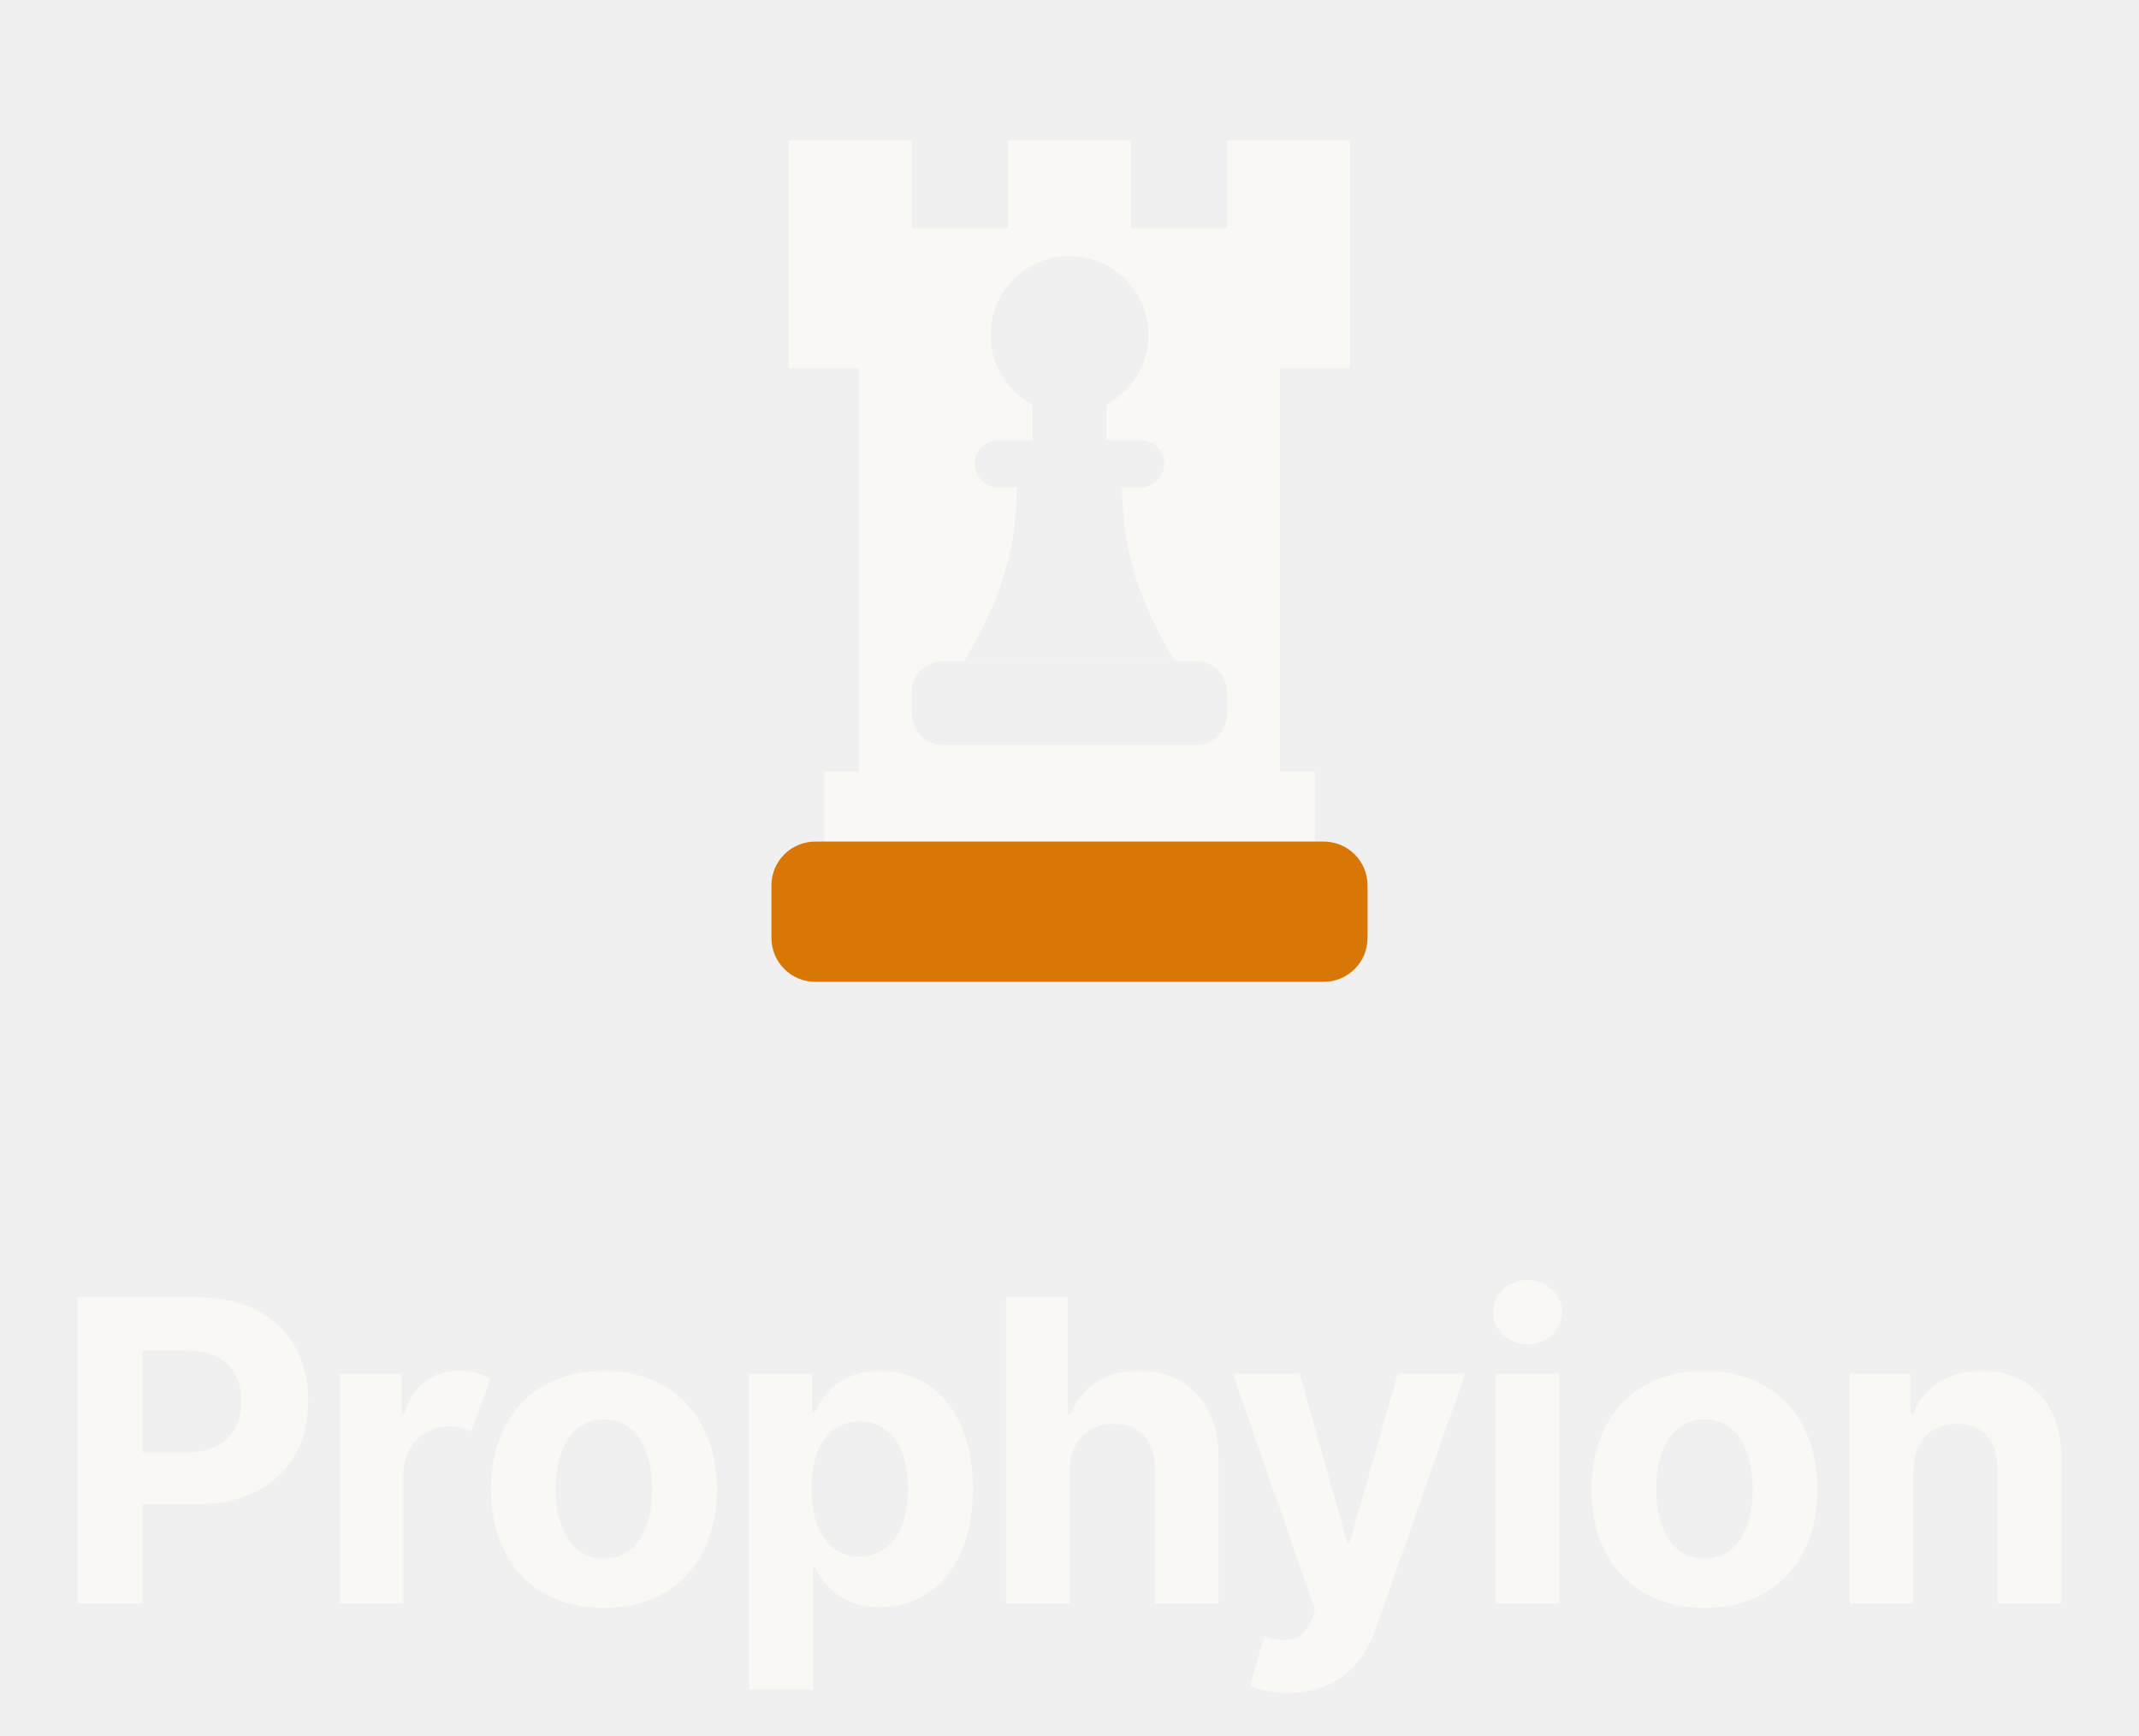
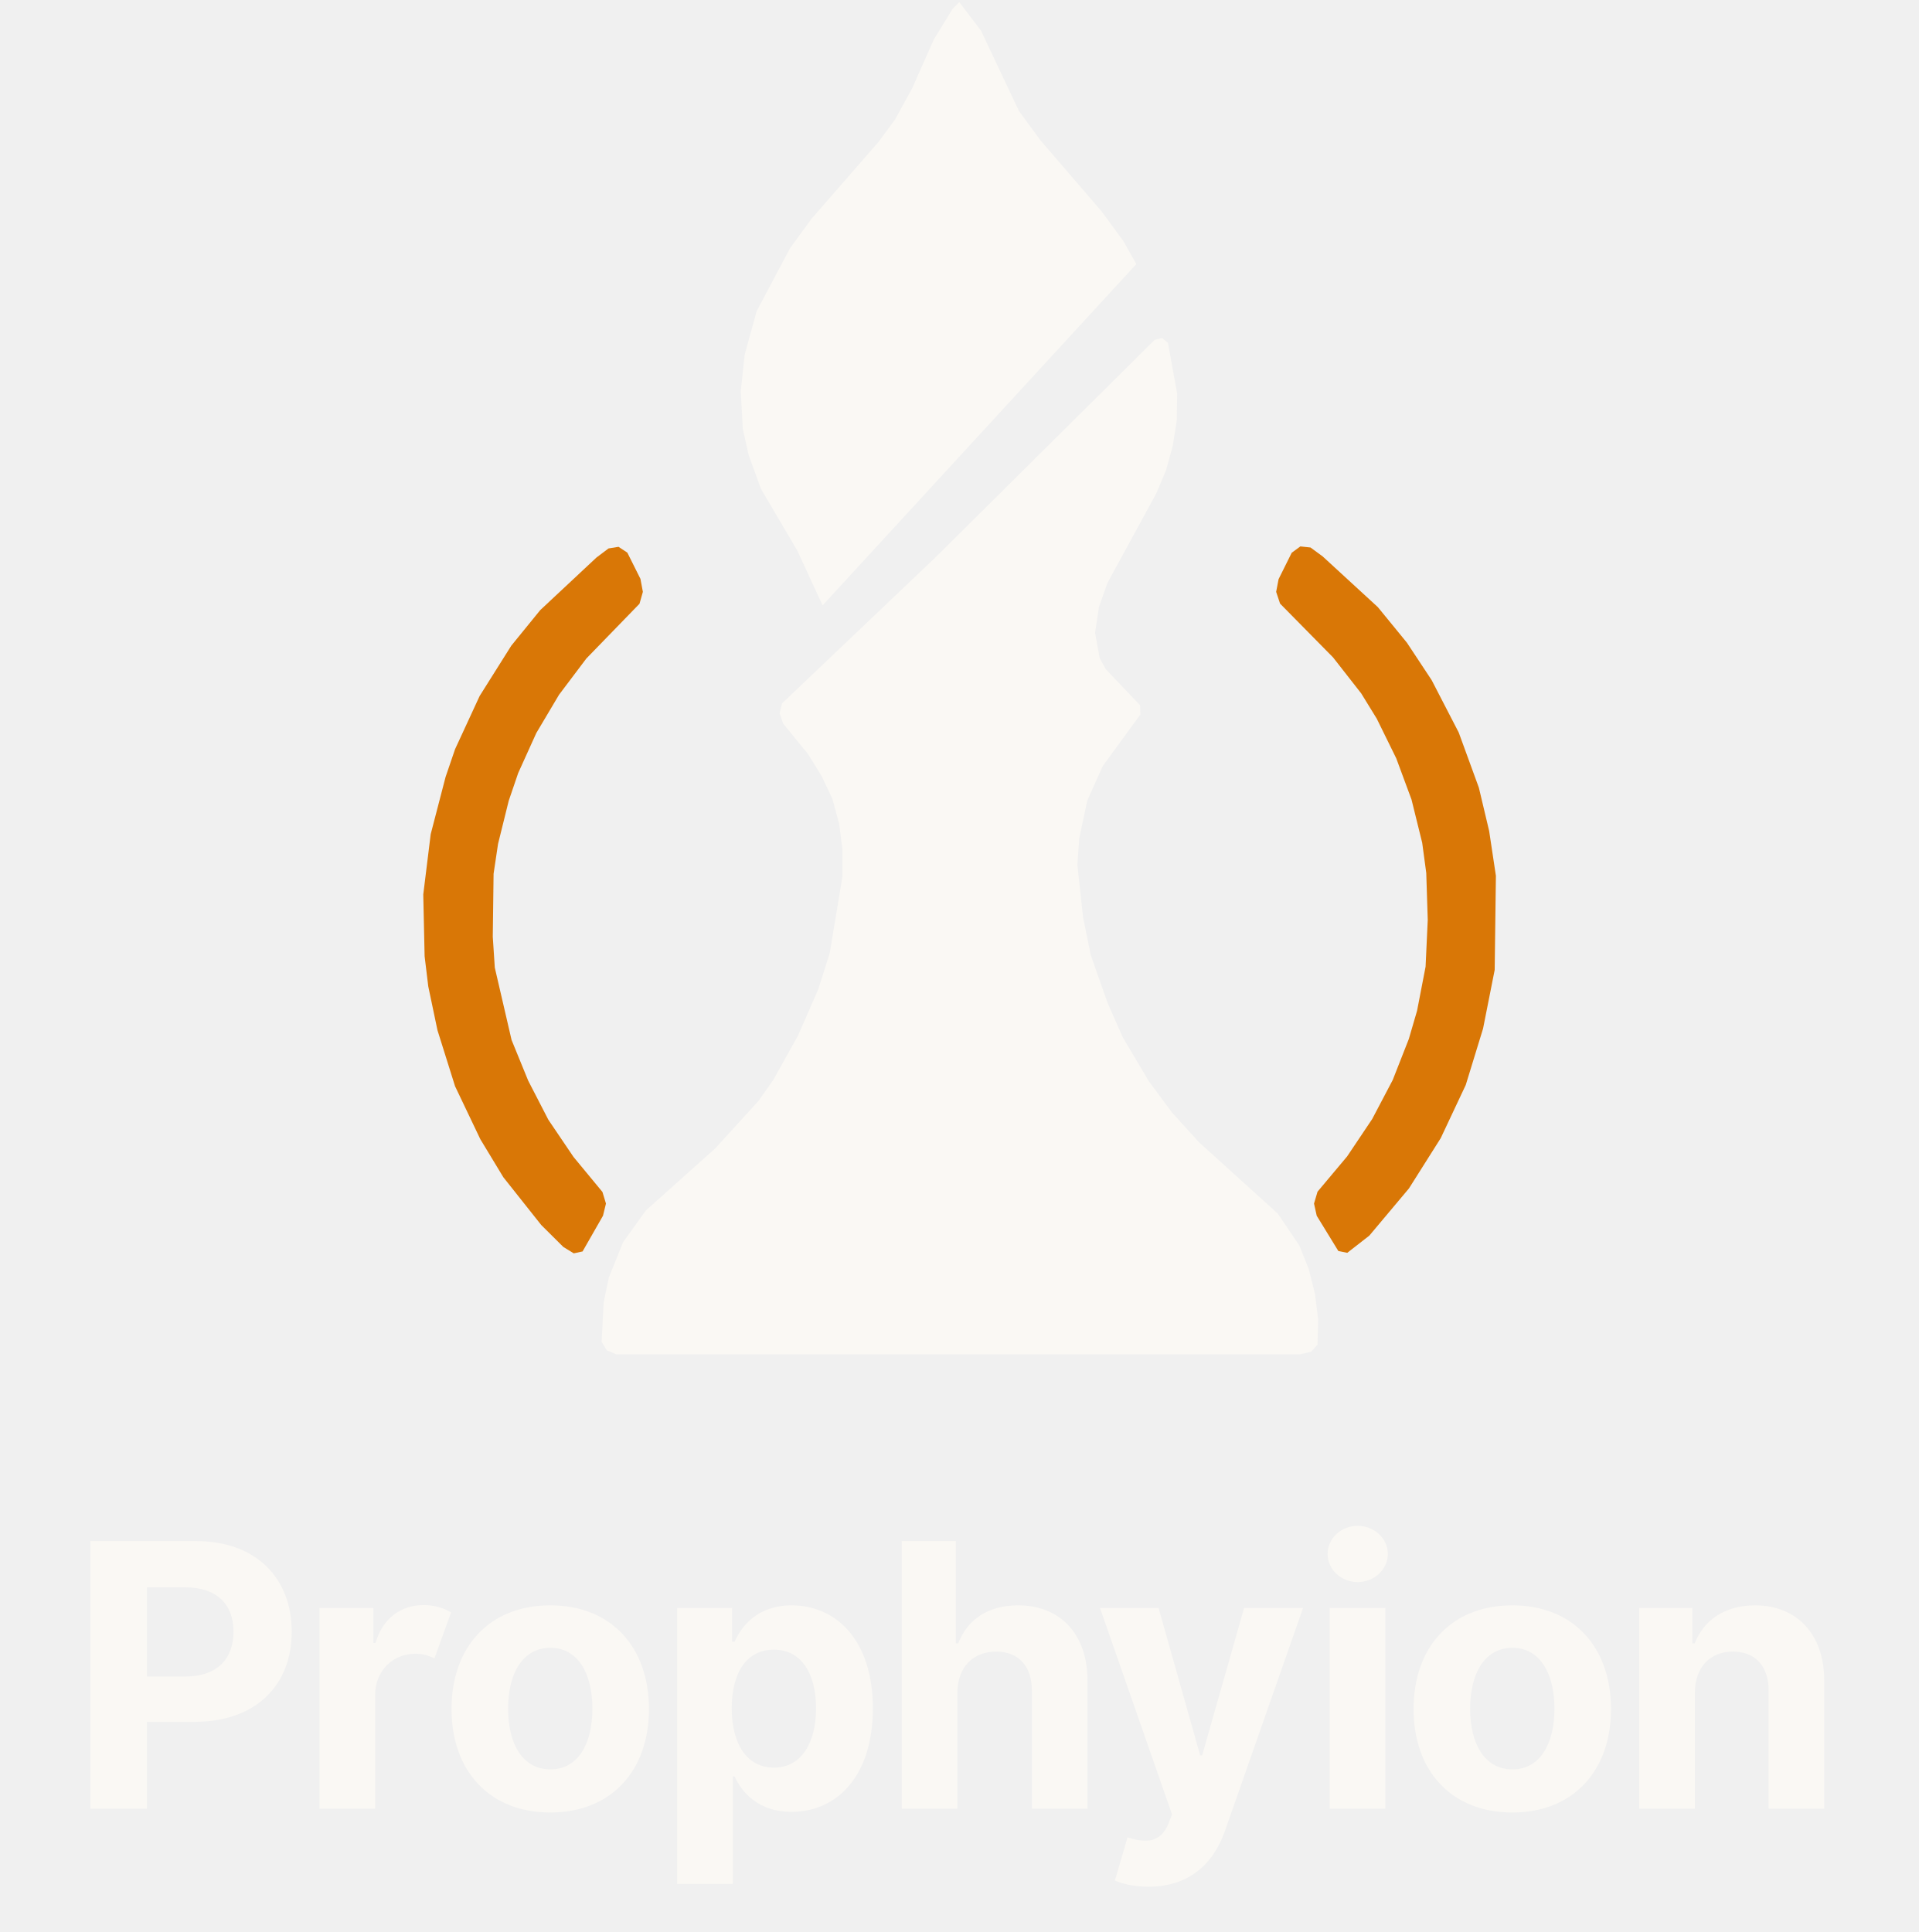
- <svg xmlns="http://www.w3.org/2000/svg" width="122" height="99" viewBox="0 0 122 99" role="img" aria-label="Prophyion">
-   <g transform="translate(29 0)">
-     <mask id="promo-hole" maskUnits="userSpaceOnUse" x="0" y="0" width="64" height="64">
-       <rect width="64" height="64" fill="#fff" />
-       <g transform="translate(12.8 10.1) scale(0.6)">
-         <circle cx="32" cy="15" r="7.5" fill="#000" />
-         <rect x="28.5" y="20" width="7" height="6" fill="#000" />
-         <rect x="23" y="25" width="18" height="4.5" rx="2.25" fill="#000" />
-         <path fill="#000" d="M27 29.5H37C37 36 39 41 42 46H22C25 41 27 36 27 29.5Z" />
-         <rect x="17" y="46" width="30" height="8" rx="3" fill="#000" />
-       </g>
-     </mask>
-     <g mask="url(#promo-hole)">
-       <path fill="#FAF8F4" d="M16 8H23V13H28.5V8H35.5V13H41V8H48V21H16Z" />
-       <rect x="20" y="21" width="24" height="23" fill="#FAF8F4" />
-       <rect x="18" y="44" width="28" height="4" fill="#FAF8F4" />
-       <rect x="15" y="48" width="34" height="8" rx="2.5" fill="#D97706" />
+ <svg xmlns="http://www.w3.org/2000/svg" width="142" height="143" viewBox="0 0 141.88 142.56" role="img" aria-label="Prophyion">
+   <g transform="translate(30.94 0)">
+     <path fill="#FAF8F4" d="M55.00 24.84L54.44 24.98L38.30 41.00L26.89 51.86L26.71 52.59L26.98 53.36L28.83 55.63L29.82 57.24L30.62 58.93L31.11 60.75L31.36 62.66L31.36 64.65L30.42 70.32L29.57 73.00L28.07 76.43L26.24 79.71L25.14 81.27L21.94 84.78L16.82 89.36L15.14 91.70L14.09 94.30L13.70 96.16L13.55 99.07L13.93 99.70L14.64 100.00L65.19 100.00L66.01 99.81L66.49 99.28L66.54 97.45L66.30 95.53L65.84 93.69L65.15 91.96L63.55 89.59L57.73 84.32L55.74 82.13L54.02 79.81L52.09 76.56L50.96 74.00L49.72 70.47L49.15 67.67L48.73 63.80L48.87 61.84L49.46 59.05L50.61 56.49L53.39 52.68L53.37 52.00L50.83 49.33L50.38 48.51L50.04 46.63L50.33 44.72L50.95 42.96L54.55 36.36L55.28 34.64L55.78 32.83L56.08 30.93L56.11 28.96L55.43 25.20Z" />
+     <path fill="#FAF8F4" d="M40.00 0.00L39.50 0.50L38.11 2.77L36.51 6.38L35.24 8.69L34.03 10.33L29.08 16.01L27.48 18.20L25.01 22.86L24.13 26.06L23.84 28.78L23.99 31.56L24.43 33.52L25.33 35.99L28.02 40.56L29.89 44.61L53.09 19.37L52.12 17.65L50.52 15.47L46.01 10.23L44.41 8.05L41.60 2.10Z" />
+     <path fill="#D97706" d="M14.80 40.28L14.06 40.40L13.17 41.07L9.01 44.96L6.87 47.59L4.53 51.31L2.71 55.25L2.01 57.30L0.91 61.53L0.36 65.99L0.46 70.56L0.73 72.79L1.41 76.03L2.71 80.17L4.58 84.09L6.28 86.90L9.08 90.43L10.72 92.06L11.49 92.53L12.14 92.39L13.65 89.75L13.87 88.85L13.61 87.99L11.47 85.40L9.61 82.65L8.12 79.76L6.89 76.75L5.65 71.40L5.50 69.12L5.56 64.46L5.89 62.25L6.68 59.06L7.38 57.01L8.72 54.05L10.40 51.22L12.42 48.54L16.35 44.49L16.60 43.61L16.42 42.65L15.45 40.71Z" />
+     <path fill="#D97706" d="M65.22 40.25L64.58 40.72L63.61 42.67L63.43 43.61L63.72 44.48L67.64 48.46L69.72 51.12L70.87 52.99L72.31 55.92L73.44 58.97L74.23 62.17L74.53 64.40L74.64 67.87L74.48 71.33L73.85 74.59L73.24 76.68L72.05 79.71L70.53 82.60L68.68 85.36L66.49 87.97L66.23 88.85L66.43 89.75L68.03 92.36L68.69 92.49L70.32 91.22L73.25 87.73L75.60 84.01L77.45 80.08L78.73 75.91L79.59 71.57L79.68 64.61L79.18 61.29L78.42 58.09L76.93 54.01L74.93 50.14L73.10 47.37L70.95 44.74L66.87 40.99L65.97 40.33Z" />
+   </g>
+   <g transform="translate(6.00 112.00) scale(0.68)">
+     <g transform="translate(0 -14.79)">
+       <path fill="#FAF8F4" d="M1 46.55L7.15 46.55L7.15 37.11L12.32 37.11C19.01 37.11 22.90 33.12 22.90 27.31C22.90 21.53 19.08 17.45 12.48 17.45L1 17.45ZM7.15 32.18L7.15 22.48L11.30 22.48C14.85 22.48 16.57 24.41 16.57 27.31C16.57 30.20 14.85 32.18 11.33 32.18ZM25.92 46.55L31.97 46.55L31.97 34.20C31.98 31.53 33.91 29.70 36.36 29.70C37.18 29.70 37.85 29.93 38.42 30.21L40.23 25.21C39.44 24.73 38.42 24.41 37.25 24.41C34.79 24.41 32.80 25.84 32.01 28.53L31.78 28.53L31.78 24.73L25.92 24.73ZM51.02 46.97C57.63 46.97 61.75 42.44 61.75 35.72C61.75 28.96 57.63 24.44 51.02 24.44C44.40 24.44 40.28 28.96 40.28 35.72C40.28 42.44 44.40 46.97 51.02 46.97ZM51.04 42.28C47.99 42.28 46.43 39.49 46.43 35.68C46.43 31.87 47.99 29.06 51.04 29.06C54.04 29.06 55.60 31.87 55.60 35.68C55.60 39.49 54.04 42.28 51.04 42.28ZM64.82 54.73L70.87 54.73L70.87 43.05L71.06 43.05C71.90 44.87 73.73 46.90 77.25 46.90C82.22 46.90 86.10 42.97 86.10 35.66C86.10 28.16 82.05 24.44 77.27 24.44C73.62 24.44 71.87 26.62 71.06 28.39L70.79 28.39L70.79 24.73L64.82 24.73ZM70.75 35.64C70.75 31.74 72.39 29.26 75.33 29.26C78.33 29.26 79.92 31.86 79.92 35.64C79.92 39.44 78.30 42.09 75.33 42.09C72.42 42.09 70.75 39.53 70.75 35.64ZM95.29 33.93C95.31 31.12 97.03 29.47 99.50 29.47C101.95 29.47 103.40 31.05 103.39 33.73L103.39 46.55L109.44 46.55L109.44 32.65C109.45 27.54 106.44 24.44 101.90 24.44C98.59 24.44 96.37 26.01 95.38 28.58L95.12 28.58L95.12 17.45L89.24 17.45L89.24 46.55L95.29 46.55ZM116.06 55.04C120.49 55.04 123.12 52.54 124.36 49.05L132.88 24.73L126.47 24.73L121.91 40.75L121.69 40.75L117.17 24.73L110.80 24.73L118.63 47.17L118.23 48.22C117.38 50.21 115.92 50.34 113.79 49.68L112.42 54.37C113.11 54.67 114.34 55.04 116.06 55.04ZM135.78 46.55L141.83 46.55L141.83 24.73L135.78 24.73ZM138.82 21.91C140.62 21.91 142.10 20.54 142.10 18.85C142.10 17.17 140.62 15.79 138.82 15.79C137.03 15.79 135.55 17.17 135.55 18.85C135.55 20.54 137.03 21.91 138.82 21.91ZM155.64 46.97C162.25 46.97 166.37 42.44 166.37 35.72C166.37 28.96 162.25 24.44 155.64 24.44C149.02 24.44 144.90 28.96 144.90 35.72C144.90 42.44 149.02 46.97 155.64 46.97ZM155.66 42.28C152.61 42.28 151.05 39.49 151.05 35.68C151.05 31.87 152.61 29.06 155.66 29.06C158.66 29.06 160.22 31.87 160.22 35.68C160.22 39.49 158.66 42.28 155.66 42.28ZM175.49 33.93C175.51 31.12 177.18 29.47 179.63 29.47C182.06 29.47 183.52 31.06 183.51 33.73L183.51 46.55L189.56 46.55L189.56 32.65C189.56 27.57 186.57 24.44 182.03 24.44C178.79 24.44 176.45 26.03 175.47 28.58L175.21 28.58L175.21 24.73L169.44 24.73L169.44 46.55L175.49 46.55Z" />
    </g>
  </g>
-   <path fill="#FAF8F4" d="M4.43 91.45L8.12 91.45L8.12 85.80L11.23 85.80C15.24 85.80 17.58 83.40 17.58 79.91C17.58 76.45 15.28 74.00 11.32 74.00L4.43 74.00ZM8.12 82.84L8.12 77.02L10.61 77.02C12.74 77.02 13.77 78.18 13.77 79.91C13.77 81.64 12.74 82.84 10.63 82.84ZM19.38 91.45L23.01 91.45L23.01 84.05C23.02 82.45 24.18 81.35 25.65 81.35C26.14 81.35 26.54 81.48 26.88 81.65L27.97 78.65C27.50 78.36 26.88 78.18 26.18 78.18C24.71 78.18 23.52 79.03 23.04 80.65L22.90 80.65L22.90 78.36L19.38 78.36ZM34.44 91.71C38.41 91.71 40.89 88.99 40.89 84.96C40.89 80.90 38.41 78.19 34.44 78.19C30.47 78.19 28.00 80.90 28.00 84.96C28.00 88.99 30.47 91.71 34.44 91.71ZM34.46 88.90C32.63 88.90 31.69 87.22 31.69 84.93C31.69 82.65 32.63 80.96 34.46 80.96C36.26 80.96 37.20 82.65 37.20 84.93C37.20 87.22 36.26 88.90 34.46 88.90ZM42.73 96.36L46.36 96.36L46.36 89.36L46.47 89.36C46.97 90.45 48.07 91.67 50.18 91.67C53.17 91.67 55.49 89.31 55.49 84.93C55.49 80.43 53.06 78.19 50.19 78.19C48.00 78.19 46.95 79.50 46.47 80.56L46.31 80.56L46.31 78.36L42.73 78.36ZM46.28 84.91C46.28 82.57 47.27 81.08 49.03 81.08C50.83 81.08 51.79 82.64 51.79 84.91C51.79 87.19 50.81 88.78 49.03 88.78C47.29 88.78 46.28 87.24 46.28 84.91ZM61.01 83.89C61.02 82.20 62.05 81.21 63.53 81.21C65.01 81.21 65.88 82.16 65.87 83.77L65.87 91.45L69.50 91.45L69.50 83.12C69.51 80.05 67.70 78.19 64.97 78.19C62.99 78.19 61.66 79.13 61.06 80.67L60.91 80.67L60.91 74.00L57.38 74.00L57.38 91.45L61.01 91.45ZM73.47 96.55C76.13 96.55 77.70 95.05 78.45 92.95L83.56 78.36L79.72 78.36L76.98 87.98L76.84 87.98L74.13 78.36L70.32 78.36L75.01 91.83L74.77 92.46C74.26 93.65 73.38 93.73 72.11 93.34L71.29 96.15C71.70 96.33 72.44 96.55 73.47 96.55ZM85.30 91.45L88.93 91.45L88.93 78.36L85.30 78.36ZM87.12 76.68C88.21 76.68 89.09 75.85 89.09 74.84C89.09 73.83 88.21 73.00 87.12 73.00C86.05 73.00 85.16 73.83 85.16 74.84C85.16 75.85 86.05 76.68 87.12 76.68ZM97.21 91.71C101.19 91.71 103.66 88.99 103.66 84.96C103.66 80.90 101.19 78.19 97.21 78.19C93.24 78.19 90.77 80.90 90.77 84.96C90.77 88.99 93.24 91.71 97.21 91.71ZM97.23 88.90C95.40 88.90 94.46 87.22 94.46 84.93C94.46 82.65 95.40 80.96 97.23 80.96C99.03 80.96 99.97 82.65 99.97 84.93C99.97 87.22 99.03 88.90 97.23 88.90ZM109.13 83.89C109.14 82.20 110.14 81.21 111.61 81.21C113.07 81.21 113.94 82.16 113.94 83.77L113.94 91.45L117.57 91.45L117.57 83.12C117.57 80.07 115.78 78.19 113.05 78.19C111.11 78.19 109.70 79.15 109.11 80.67L108.96 80.67L108.96 78.36L105.50 78.36L105.50 91.45L109.13 91.45Z" />
</svg>
